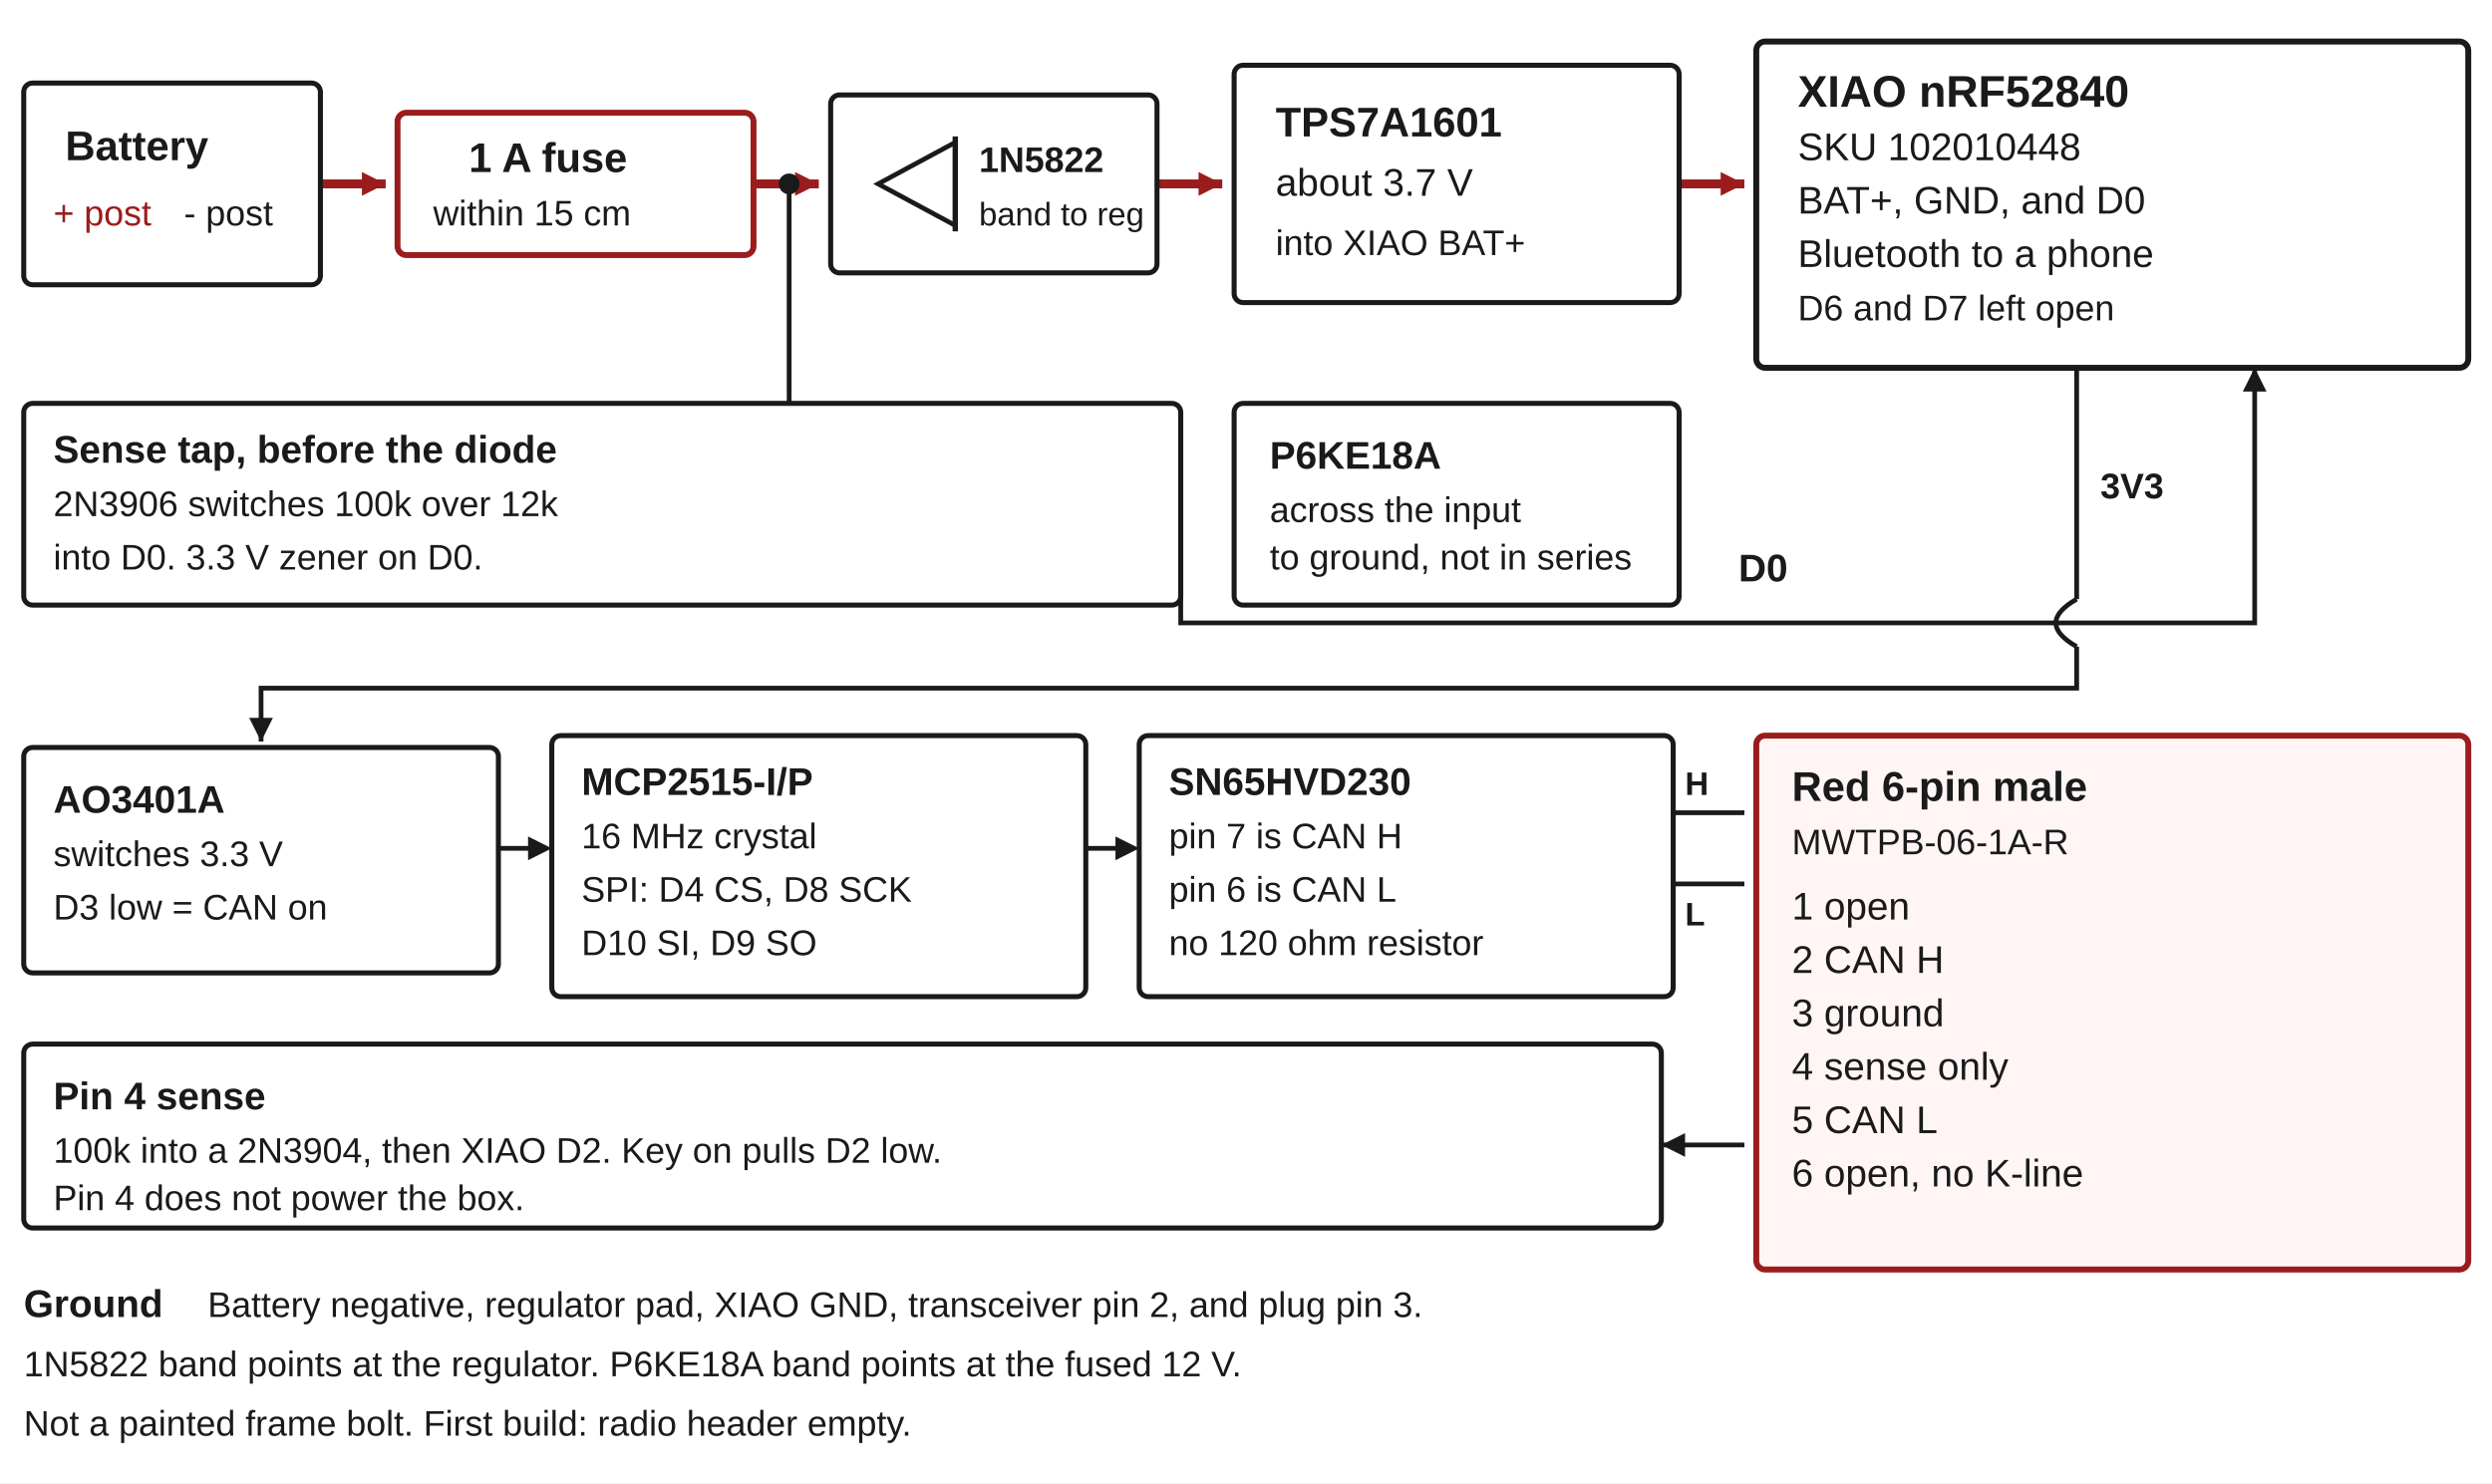
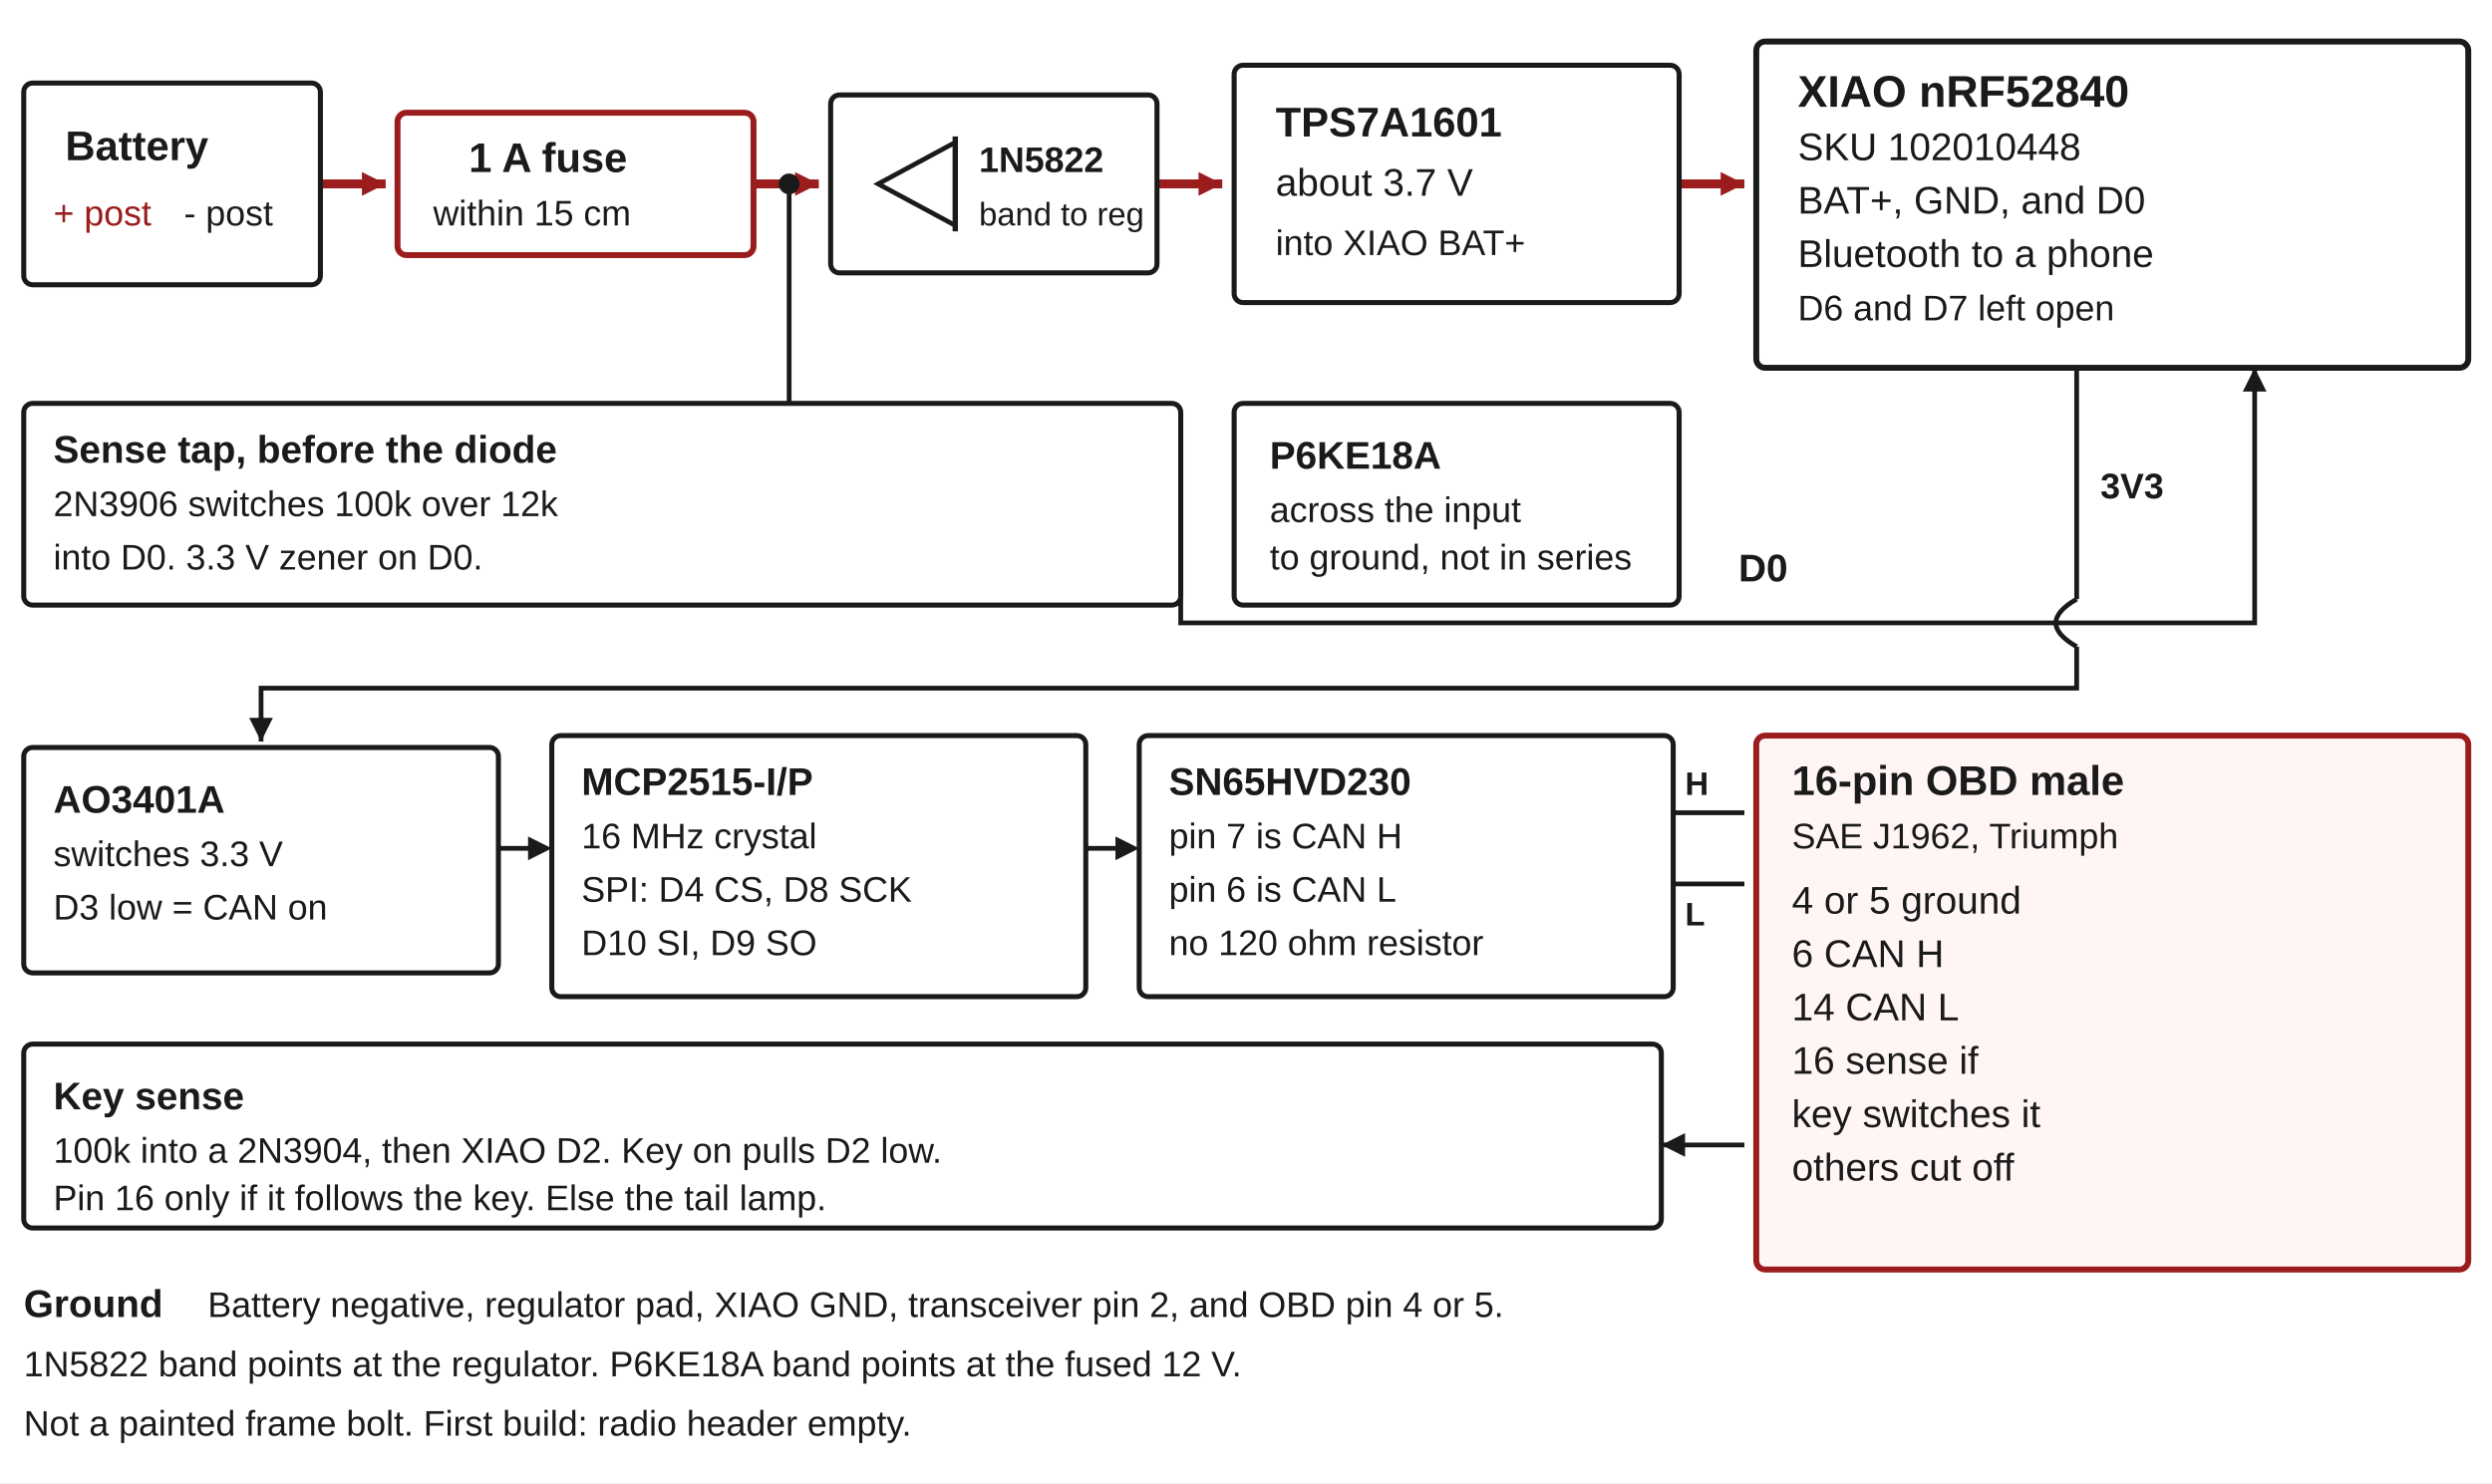
<svg xmlns="http://www.w3.org/2000/svg" viewBox="0 0 840 500" font-family="Liberation Sans, DejaVu Sans, sans-serif">
  <rect width="840" height="500" fill="#ffffff" />
  <line x1="108" y1="62" x2="130" y2="62" stroke="#9b1c1c" stroke-width="3" />
  <polygon points="130,62 122,58 122,66" fill="#9b1c1c" />
  <line x1="254" y1="62" x2="276" y2="62" stroke="#9b1c1c" stroke-width="3" />
  <polygon points="276,62 268,58 268,66" fill="#9b1c1c" />
  <line x1="390" y1="62" x2="412" y2="62" stroke="#9b1c1c" stroke-width="3" />
  <polygon points="412,62 404,58 404,66" fill="#9b1c1c" />
  <line x1="566" y1="62" x2="588" y2="62" stroke="#9b1c1c" stroke-width="3" />
  <polygon points="588,62 580,58 580,66" fill="#9b1c1c" />
  <circle cx="266" cy="62" r="3.5" fill="#1a1a1a" />
  <line x1="266" y1="62" x2="266" y2="136" stroke="#1a1a1a" stroke-width="1.6" />
  <path d="M398 186 V210 H760 V124" fill="none" stroke="#1a1a1a" stroke-width="1.6" />
  <polygon points="760,124 756,132 764,132" fill="#1a1a1a" />
  <text x="586" y="196" font-size="13" font-weight="700" fill="#1a1a1a">D0</text>
  <line x1="700" y1="124" x2="700" y2="202" stroke="#1a1a1a" stroke-width="1.6" />
  <path d="M700 202 Q686 210 700 218" fill="none" stroke="#1a1a1a" stroke-width="1.6" />
  <path d="M700 218 V232 H88 V250" fill="none" stroke="#1a1a1a" stroke-width="1.6" />
  <polygon points="88,250 84,242 92,242" fill="#1a1a1a" />
  <text x="708" y="168" font-size="12" font-weight="700" fill="#1a1a1a">3V3</text>
  <line x1="168" y1="286" x2="182" y2="286" stroke="#1a1a1a" stroke-width="1.6" />
  <polygon points="186,286 178,282 178,290" fill="#1a1a1a" />
  <line x1="366" y1="286" x2="380" y2="286" stroke="#1a1a1a" stroke-width="1.6" />
  <polygon points="384,286 376,282 376,290" fill="#1a1a1a" />
  <line x1="564" y1="274" x2="588" y2="274" stroke="#1a1a1a" stroke-width="1.6" />
  <line x1="564" y1="298" x2="588" y2="298" stroke="#1a1a1a" stroke-width="1.6" />
  <text x="568" y="268" font-size="11" font-weight="700" fill="#1a1a1a">H</text>
  <text x="568" y="312" font-size="11" font-weight="700" fill="#1a1a1a">L</text>
  <line x1="560" y1="386" x2="588" y2="386" stroke="#1a1a1a" stroke-width="1.6" />
  <polygon points="560,386 568,382 568,390" fill="#1a1a1a" />
  <g fill="#ffffff" stroke="#1a1a1a" stroke-width="1.7">
    <rect x="8" y="28" width="100" height="68" rx="3" />
    <rect x="134" y="38" width="120" height="48" rx="3" stroke="#9b1c1c" stroke-width="2" />
    <rect x="280" y="32" width="110" height="60" rx="3" />
    <rect x="416" y="22" width="150" height="80" rx="3" />
    <rect x="592" y="14" width="240" height="110" rx="3" stroke-width="2" />
    <rect x="8" y="136" width="390" height="68" rx="3" />
    <rect x="416" y="136" width="150" height="68" rx="3" />
    <rect x="8" y="252" width="160" height="76" rx="3" />
    <rect x="186" y="248" width="180" height="88" rx="3" />
    <rect x="384" y="248" width="180" height="88" rx="3" />
    <rect x="592" y="248" width="240" height="180" rx="3" fill="#fff5f5" stroke="#9b1c1c" stroke-width="2" />
    <rect x="8" y="352" width="552" height="62" rx="3" />
  </g>
  <polygon points="296,62 322,48 322,76" fill="none" stroke="#1a1a1a" stroke-width="1.6" />
  <line x1="322" y1="46" x2="322" y2="78" stroke="#1a1a1a" stroke-width="1.8" />
  <text x="330" y="58" font-size="12" font-weight="700" fill="#1a1a1a">1N5822</text>
  <text x="330" y="76" font-size="11" fill="#1a1a1a">band to reg</text>
  <text x="22" y="54" font-size="14" font-weight="700" fill="#1a1a1a">Battery</text>
  <text x="18" y="76" font-size="12" fill="#9b1c1c">+ post</text>
  <text x="62" y="76" font-size="12" fill="#1a1a1a">- post</text>
  <text x="158" y="58" font-size="14" font-weight="700" fill="#1a1a1a">1 A fuse</text>
  <text x="146" y="76" font-size="12" fill="#1a1a1a">within 15 cm</text>
  <text x="430" y="46" font-size="14" font-weight="700" fill="#1a1a1a">TPS7A1601</text>
  <text x="430" y="66" font-size="13" fill="#1a1a1a">about 3.7 V</text>
  <text x="430" y="86" font-size="12" fill="#1a1a1a">into XIAO BAT+</text>
  <text x="606" y="36" font-size="15" font-weight="700" fill="#1a1a1a">XIAO nRF52840</text>
  <text x="606" y="54" font-size="13" fill="#1a1a1a">SKU 102010448</text>
  <text x="606" y="72" font-size="13" fill="#1a1a1a">BAT+, GND, and D0</text>
  <text x="606" y="90" font-size="13" fill="#1a1a1a">Bluetooth to a phone</text>
  <text x="606" y="108" font-size="12" fill="#1a1a1a">D6 and D7 left open</text>
  <text x="18" y="156" font-size="13" font-weight="700" fill="#1a1a1a">Sense tap, before the diode</text>
  <text x="18" y="174" font-size="12" fill="#1a1a1a">2N3906 switches 100k over 12k</text>
  <text x="18" y="192" font-size="12" fill="#1a1a1a">into D0. 3.3 V zener on D0.</text>
  <text x="428" y="158" font-size="13" font-weight="700" fill="#1a1a1a">P6KE18A</text>
  <text x="428" y="176" font-size="12" fill="#1a1a1a">across the input</text>
  <text x="428" y="192" font-size="12" fill="#1a1a1a">to ground, not in series</text>
  <text x="18" y="274" font-size="13" font-weight="700" fill="#1a1a1a">AO3401A</text>
  <text x="18" y="292" font-size="12" fill="#1a1a1a">switches 3.3 V</text>
  <text x="18" y="310" font-size="12" fill="#1a1a1a">D3 low = CAN on</text>
  <text x="196" y="268" font-size="13" font-weight="700" fill="#1a1a1a">MCP2515-I/P</text>
  <text x="196" y="286" font-size="12" fill="#1a1a1a">16 MHz crystal</text>
  <text x="196" y="304" font-size="12" fill="#1a1a1a">SPI: D4 CS, D8 SCK</text>
  <text x="196" y="322" font-size="12" fill="#1a1a1a">D10 SI, D9 SO</text>
  <text x="394" y="268" font-size="13" font-weight="700" fill="#1a1a1a">SN65HVD230</text>
  <text x="394" y="286" font-size="12" fill="#1a1a1a">pin 7 is CAN H</text>
  <text x="394" y="304" font-size="12" fill="#1a1a1a">pin 6 is CAN L</text>
  <text x="394" y="322" font-size="12" fill="#1a1a1a">no 120 ohm resistor</text>
-   <text x="604" y="270" font-size="14" font-weight="700" fill="#1a1a1a">Red 6-pin male</text>
-   <text x="604" y="288" font-size="12" fill="#1a1a1a">MWTPB-06-1A-R</text>
-   <text x="604" y="310" font-size="13" fill="#1a1a1a">1   open</text>
-   <text x="604" y="328" font-size="13" fill="#1a1a1a">2   CAN H</text>
-   <text x="604" y="346" font-size="13" fill="#1a1a1a">3   ground</text>
-   <text x="604" y="364" font-size="13" fill="#1a1a1a">4   sense only</text>
-   <text x="604" y="382" font-size="13" fill="#1a1a1a">5   CAN L</text>
-   <text x="604" y="400" font-size="13" fill="#1a1a1a">6   open, no K-line</text>
-   <text x="18" y="374" font-size="13" font-weight="700" fill="#1a1a1a">Pin 4 sense</text>
+   <text x="604" y="268" font-size="14" font-weight="700" fill="#1a1a1a">16-pin OBD male</text>
+   <text x="604" y="286" font-size="12" fill="#1a1a1a">SAE J1962, Triumph</text>
+   <text x="604" y="308" font-size="13" fill="#1a1a1a">4 or 5   ground</text>
+   <text x="604" y="326" font-size="13" fill="#1a1a1a">6        CAN H</text>
+   <text x="604" y="344" font-size="13" fill="#1a1a1a">14       CAN L</text>
+   <text x="604" y="362" font-size="13" fill="#1a1a1a">16       sense if</text>
+   <text x="604" y="380" font-size="13" fill="#1a1a1a">         key switches it</text>
+   <text x="604" y="398" font-size="13" fill="#1a1a1a">others   cut off</text>
+   <text x="18" y="374" font-size="13" font-weight="700" fill="#1a1a1a">Key sense</text>
  <text x="18" y="392" font-size="12" fill="#1a1a1a">100k into a 2N3904, then XIAO D2. Key on pulls D2 low.</text>
-   <text x="18" y="408" font-size="12" fill="#1a1a1a">Pin 4 does not power the box.</text>
+   <text x="18" y="408" font-size="12" fill="#1a1a1a">Pin 16 only if it follows the key. Else the tail lamp.</text>
  <text x="8" y="444" font-size="13" font-weight="700" fill="#1a1a1a">Ground</text>
-   <text x="70" y="444" font-size="12" fill="#1a1a1a">Battery negative, regulator pad, XIAO GND, transceiver pin 2, and plug pin 3.</text>
+   <text x="70" y="444" font-size="12" fill="#1a1a1a">Battery negative, regulator pad, XIAO GND, transceiver pin 2, and OBD pin 4 or 5.</text>
  <text x="8" y="464" font-size="12" fill="#1a1a1a">1N5822 band points at the regulator. P6KE18A band points at the fused 12 V.</text>
  <text x="8" y="484" font-size="12" fill="#1a1a1a">Not a painted frame bolt. First build: radio header empty.</text>
</svg>
